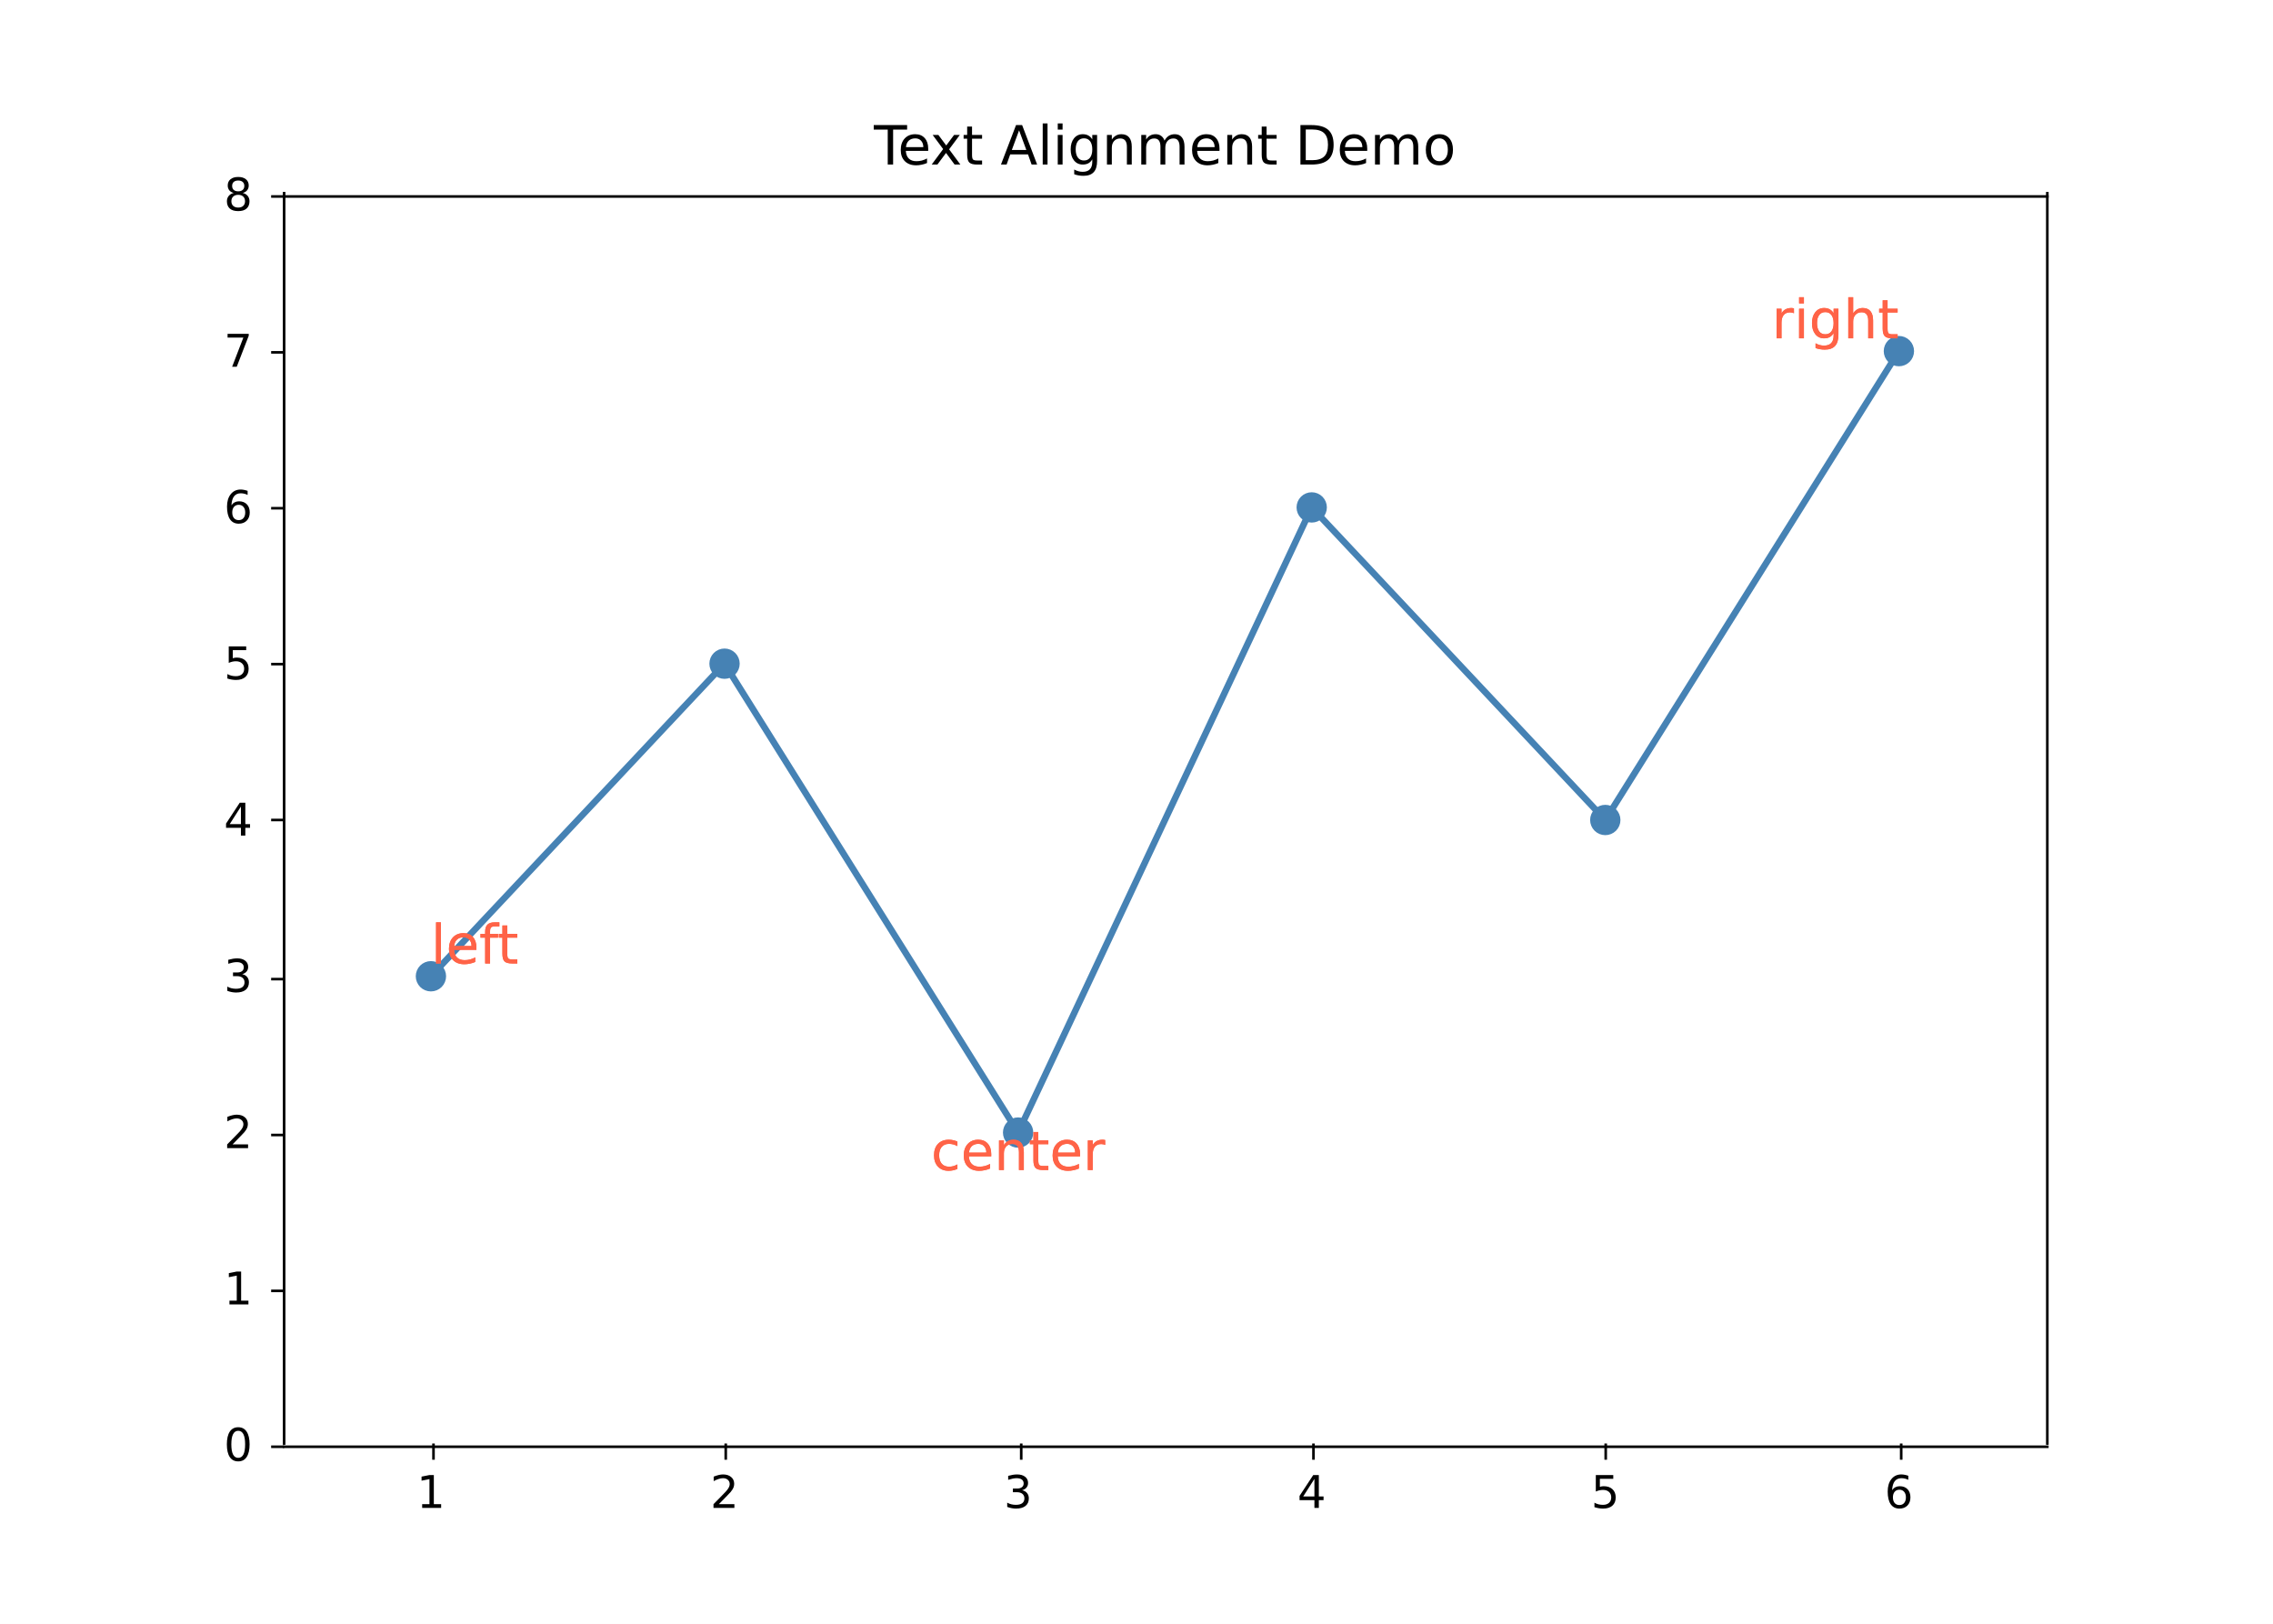
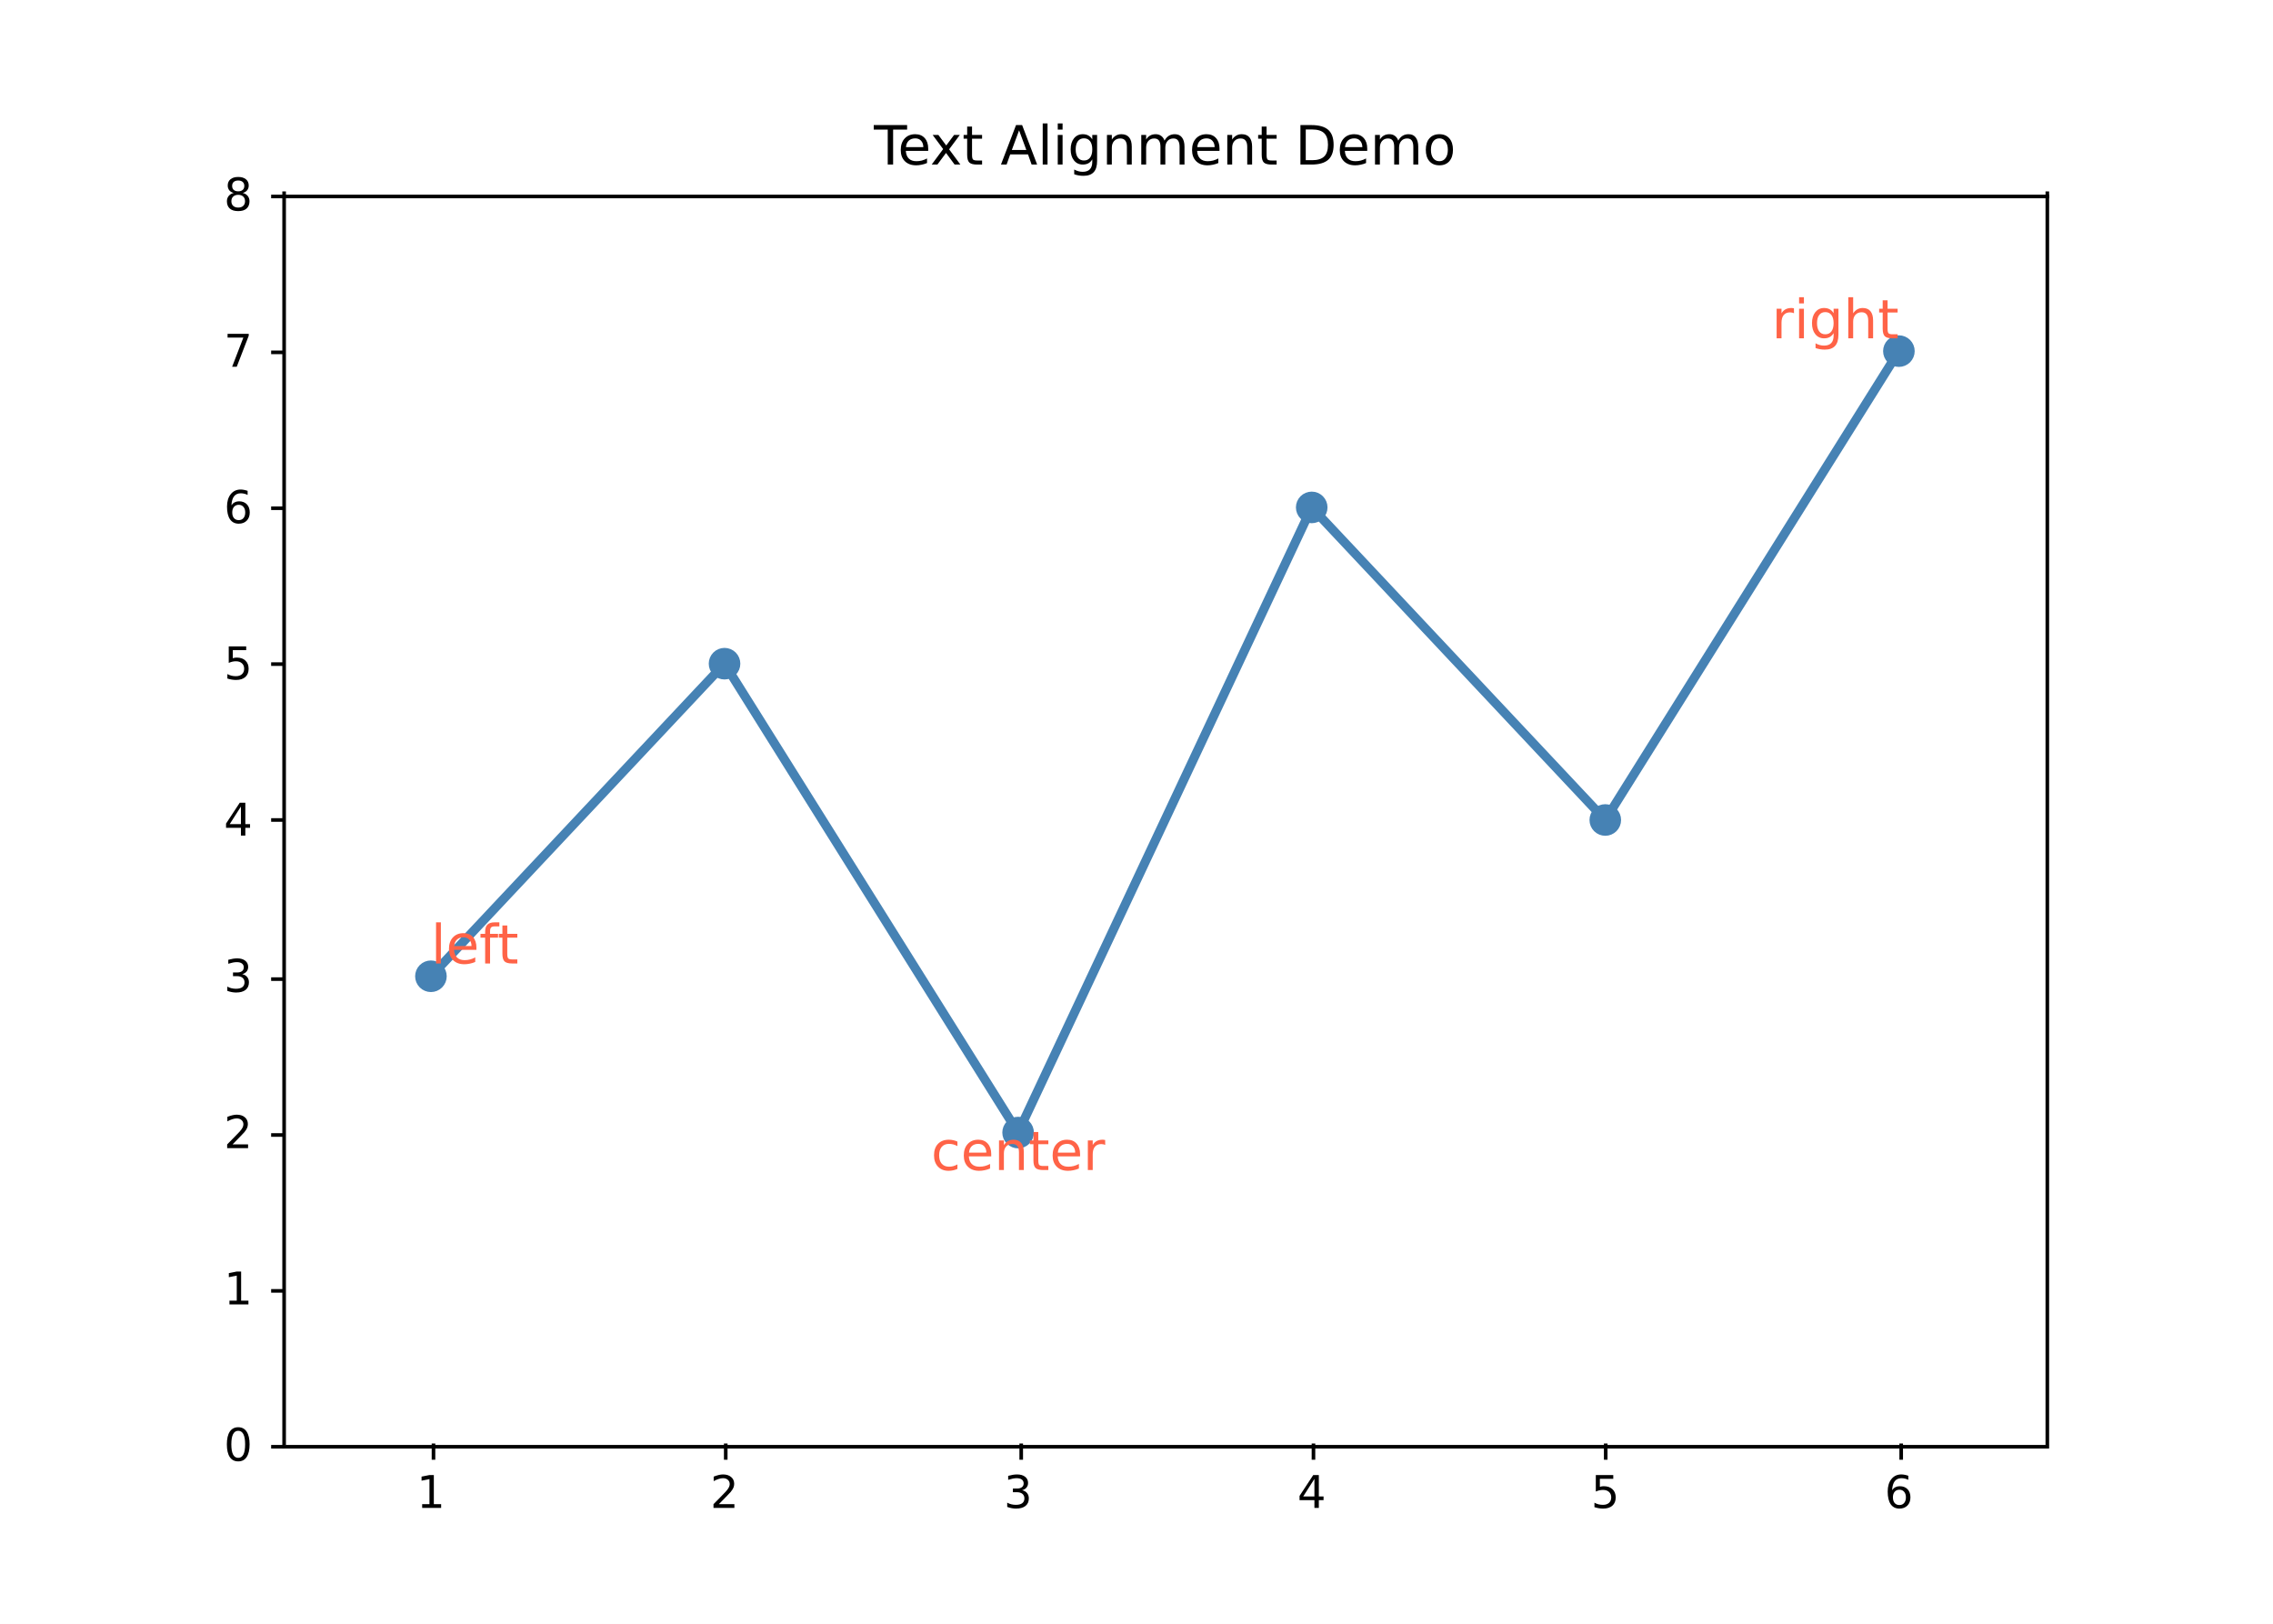
<svg xmlns="http://www.w3.org/2000/svg" xmlns:xlink="http://www.w3.org/1999/xlink" width="700" height="500" viewBox="0 0 700 500">
  <defs>
    <symbol id="marker-1" overflow="visible">
-       <path d="M 0.00 -4.17 C 1.11 -4.17 2.16 -3.73 2.95 -2.95 C 3.73 -2.16 4.17 -1.11 4.17 0.00 C 4.17 1.11 3.73 2.16 2.95 2.95 C 2.16 3.73 1.11 4.17 0.00 4.17 C -1.11 4.17 -2.16 3.73 -2.95 2.95 C -3.73 2.16 -4.17 1.11 -4.17 0.00 C -4.17 -1.11 -3.73 -2.16 -2.95 -2.95 C -2.16 -3.73 -1.11 -4.17 0.00 -4.17 Z " fill="#4682B4" fill-opacity="1.00" stroke="#4682B4" stroke-opacity="1.00" stroke-width="1.00" stroke-linecap="butt" stroke-linejoin="miter" />
+       <path d="M 0.00 -4.17 C 1.11 -4.17 2.16 -3.73 2.95 -2.95 C 3.73 -2.16 4.17 -1.11 4.17 0.00 C 4.17 1.11 3.73 2.16 2.95 2.95 C 2.16 3.73 1.11 4.17 0.00 4.17 C -1.11 4.17 -2.16 3.73 -2.95 2.95 C -3.73 2.16 -4.17 1.11 -4.17 0.00 C -4.17 -1.11 -3.73 -2.16 -2.95 -2.95 C -2.16 -3.73 -1.11 -4.17 0.00 -4.17 Z " fill="#4682B4" fill-opacity="1.00" stroke="#4682B4" stroke-opacity="1.00" stroke-width="1.39" stroke-linecap="butt" stroke-linejoin="miter" />
    </symbol>
  </defs>
  <g transform="translate(0,500) scale(1,-1)">
    <rect width="700" height="500" fill="white" />
    <path d="M 0.00 0.00 L 700.00 0.00 L 700.00 500.00 L 0.00 500.00 L 0.00 0.00 Z " fill="#FFFFFF" fill-opacity="1.00" stroke="#000000" stroke-opacity="1.00" stroke-width="0.00" stroke-linecap="butt" stroke-linejoin="miter" />
    <path d="M 87.50 55.00 L 630.00 55.00 L 630.00 440.00 L 87.50 440.00 L 87.50 55.00 Z " fill="#FFFFFF" fill-opacity="1.00" stroke="none" stroke-opacity="0.00" stroke-width="0.00" stroke-linecap="butt" stroke-linejoin="miter" />
-     <path d="M 132.71 199.38 L 223.13 295.63 L 313.54 151.25 L 403.96 343.75 L 494.37 247.50 L 584.79 391.88 " fill="none" fill-opacity="0.00" stroke="#4682B4" stroke-opacity="1.00" stroke-width="2.00" stroke-linecap="square" stroke-linejoin="round" />
+     <path d="M 132.71 199.38 L 223.13 295.63 L 313.54 151.25 L 403.96 343.75 L 494.37 247.50 L 584.79 391.88 " fill="none" fill-opacity="0.00" stroke="#4682B4" stroke-opacity="1.00" stroke-width="2.78" stroke-linecap="square" stroke-linejoin="round" />
    <use xlink:href="#marker-1" x="132.71" y="199.38" />
    <use xlink:href="#marker-1" x="223.13" y="295.63" />
    <use xlink:href="#marker-1" x="313.54" y="151.25" />
    <use xlink:href="#marker-1" x="403.96" y="343.75" />
    <use xlink:href="#marker-1" x="494.37" y="247.50" />
    <use xlink:href="#marker-1" x="584.79" y="391.88" />
-     <text font-family="DejaVu Sans" font-size="16.67" fill="#FF6347" fill-opacity="1.00" text-anchor="end" dominant-baseline="text-after-edge" transform="translate(584.79,391.88) scale(1,-1)">right</text>
-     <text font-family="DejaVu Sans" font-size="16.67" fill="#FF6347" fill-opacity="1.00" text-anchor="middle" dominant-baseline="text-before-edge" transform="translate(313.54,151.25) scale(1,-1)">center</text>
-     <text font-family="DejaVu Sans" font-size="16.67" fill="#FF6347" fill-opacity="1.00" text-anchor="start" dominant-baseline="text-after-edge" transform="translate(132.71,199.38) scale(1,-1)">left</text>
    <text font-family="DejaVu Sans" font-size="16.67" fill="#000000" fill-opacity="1.00" text-anchor="middle" transform="translate(358.75,449.33) scale(1,-1)">Text Alignment Demo</text>
    <text font-family="DejaVu Sans" font-size="16.67" fill="#FF6347" fill-opacity="1.00" text-anchor="end" dominant-baseline="text-after-edge" transform="translate(584.79,391.88) scale(1,-1)">right</text>
    <text font-family="DejaVu Sans" font-size="16.67" fill="#FF6347" fill-opacity="1.00" text-anchor="middle" dominant-baseline="text-before-edge" transform="translate(313.54,151.25) scale(1,-1)">center</text>
    <text font-family="DejaVu Sans" font-size="16.67" fill="#FF6347" fill-opacity="1.00" text-anchor="start" dominant-baseline="text-after-edge" transform="translate(132.71,199.38) scale(1,-1)">left</text>
-     <path d="M 133.50 55.50 L 133.50 50.50 " fill="none" fill-opacity="0.00" stroke="#000000" stroke-opacity="1.00" stroke-width="0.80" stroke-linecap="butt" stroke-linejoin="miter" />
+     <path d="M 133.50 55.50 L 133.50 50.50 " fill="none" fill-opacity="0.00" stroke="#000000" stroke-opacity="1.00" stroke-width="1.11" stroke-linecap="butt" stroke-linejoin="miter" />
    <text font-family="DejaVu Sans" font-size="13.89" fill="#000000" fill-opacity="1.00" text-anchor="middle" dominant-baseline="text-before-edge" transform="translate(132.71,45.28) scale(1,-1)">1</text>
-     <path d="M 223.50 55.50 L 223.50 50.50 " fill="none" fill-opacity="0.00" stroke="#000000" stroke-opacity="1.00" stroke-width="0.80" stroke-linecap="butt" stroke-linejoin="miter" />
+     <path d="M 223.50 55.50 L 223.50 50.50 " fill="none" fill-opacity="0.00" stroke="#000000" stroke-opacity="1.00" stroke-width="1.11" stroke-linecap="butt" stroke-linejoin="miter" />
    <text font-family="DejaVu Sans" font-size="13.89" fill="#000000" fill-opacity="1.00" text-anchor="middle" dominant-baseline="text-before-edge" transform="translate(223.13,45.28) scale(1,-1)">2</text>
-     <path d="M 314.50 55.50 L 314.50 50.50 " fill="none" fill-opacity="0.00" stroke="#000000" stroke-opacity="1.00" stroke-width="0.80" stroke-linecap="butt" stroke-linejoin="miter" />
+     <path d="M 314.50 55.50 L 314.50 50.50 " fill="none" fill-opacity="0.00" stroke="#000000" stroke-opacity="1.00" stroke-width="1.11" stroke-linecap="butt" stroke-linejoin="miter" />
    <text font-family="DejaVu Sans" font-size="13.89" fill="#000000" fill-opacity="1.00" text-anchor="middle" dominant-baseline="text-before-edge" transform="translate(313.54,45.28) scale(1,-1)">3</text>
-     <path d="M 404.50 55.50 L 404.50 50.50 " fill="none" fill-opacity="0.00" stroke="#000000" stroke-opacity="1.00" stroke-width="0.80" stroke-linecap="butt" stroke-linejoin="miter" />
+     <path d="M 404.50 55.50 L 404.50 50.50 " fill="none" fill-opacity="0.00" stroke="#000000" stroke-opacity="1.00" stroke-width="1.11" stroke-linecap="butt" stroke-linejoin="miter" />
    <text font-family="DejaVu Sans" font-size="13.89" fill="#000000" fill-opacity="1.00" text-anchor="middle" dominant-baseline="text-before-edge" transform="translate(403.96,45.28) scale(1,-1)">4</text>
-     <path d="M 494.50 55.50 L 494.50 50.50 " fill="none" fill-opacity="0.00" stroke="#000000" stroke-opacity="1.00" stroke-width="0.80" stroke-linecap="butt" stroke-linejoin="miter" />
+     <path d="M 494.50 55.50 L 494.50 50.50 " fill="none" fill-opacity="0.00" stroke="#000000" stroke-opacity="1.00" stroke-width="1.11" stroke-linecap="butt" stroke-linejoin="miter" />
    <text font-family="DejaVu Sans" font-size="13.89" fill="#000000" fill-opacity="1.00" text-anchor="middle" dominant-baseline="text-before-edge" transform="translate(494.37,45.28) scale(1,-1)">5</text>
-     <path d="M 585.50 55.50 L 585.50 50.50 " fill="none" fill-opacity="0.00" stroke="#000000" stroke-opacity="1.00" stroke-width="0.80" stroke-linecap="butt" stroke-linejoin="miter" />
+     <path d="M 585.50 55.50 L 585.50 50.50 " fill="none" fill-opacity="0.00" stroke="#000000" stroke-opacity="1.00" stroke-width="1.11" stroke-linecap="butt" stroke-linejoin="miter" />
    <text font-family="DejaVu Sans" font-size="13.89" fill="#000000" fill-opacity="1.00" text-anchor="middle" dominant-baseline="text-before-edge" transform="translate(584.79,45.28) scale(1,-1)">6</text>
-     <path d="M 87.50 54.50 L 83.50 54.50 " fill="none" fill-opacity="0.00" stroke="#000000" stroke-opacity="1.00" stroke-width="0.80" stroke-linecap="butt" stroke-linejoin="miter" />
+     <path d="M 87.50 54.50 L 83.50 54.50 " fill="none" fill-opacity="0.00" stroke="#000000" stroke-opacity="1.00" stroke-width="1.11" stroke-linecap="butt" stroke-linejoin="miter" />
    <text font-family="DejaVu Sans" font-size="13.89" fill="#000000" fill-opacity="1.00" text-anchor="end" dominant-baseline="central" transform="translate(77.78,55.00) scale(1,-1)">0</text>
-     <path d="M 87.50 102.50 L 83.50 102.50 " fill="none" fill-opacity="0.00" stroke="#000000" stroke-opacity="1.00" stroke-width="0.80" stroke-linecap="butt" stroke-linejoin="miter" />
+     <path d="M 87.50 102.50 L 83.50 102.50 " fill="none" fill-opacity="0.00" stroke="#000000" stroke-opacity="1.00" stroke-width="1.11" stroke-linecap="butt" stroke-linejoin="miter" />
    <text font-family="DejaVu Sans" font-size="13.89" fill="#000000" fill-opacity="1.00" text-anchor="end" dominant-baseline="central" transform="translate(77.78,103.13) scale(1,-1)">1</text>
-     <path d="M 87.50 150.50 L 83.50 150.50 " fill="none" fill-opacity="0.00" stroke="#000000" stroke-opacity="1.00" stroke-width="0.80" stroke-linecap="butt" stroke-linejoin="miter" />
+     <path d="M 87.50 150.50 L 83.50 150.50 " fill="none" fill-opacity="0.00" stroke="#000000" stroke-opacity="1.00" stroke-width="1.11" stroke-linecap="butt" stroke-linejoin="miter" />
    <text font-family="DejaVu Sans" font-size="13.89" fill="#000000" fill-opacity="1.00" text-anchor="end" dominant-baseline="central" transform="translate(77.78,151.25) scale(1,-1)">2</text>
-     <path d="M 87.50 198.50 L 83.50 198.50 " fill="none" fill-opacity="0.00" stroke="#000000" stroke-opacity="1.00" stroke-width="0.80" stroke-linecap="butt" stroke-linejoin="miter" />
+     <path d="M 87.50 198.50 L 83.50 198.50 " fill="none" fill-opacity="0.00" stroke="#000000" stroke-opacity="1.00" stroke-width="1.11" stroke-linecap="butt" stroke-linejoin="miter" />
    <text font-family="DejaVu Sans" font-size="13.89" fill="#000000" fill-opacity="1.00" text-anchor="end" dominant-baseline="central" transform="translate(77.78,199.38) scale(1,-1)">3</text>
-     <path d="M 87.50 247.50 L 83.50 247.50 " fill="none" fill-opacity="0.00" stroke="#000000" stroke-opacity="1.00" stroke-width="0.80" stroke-linecap="butt" stroke-linejoin="miter" />
+     <path d="M 87.50 247.50 L 83.50 247.50 " fill="none" fill-opacity="0.00" stroke="#000000" stroke-opacity="1.00" stroke-width="1.11" stroke-linecap="butt" stroke-linejoin="miter" />
    <text font-family="DejaVu Sans" font-size="13.89" fill="#000000" fill-opacity="1.00" text-anchor="end" dominant-baseline="central" transform="translate(77.78,247.50) scale(1,-1)">4</text>
-     <path d="M 87.50 295.50 L 83.50 295.50 " fill="none" fill-opacity="0.00" stroke="#000000" stroke-opacity="1.00" stroke-width="0.80" stroke-linecap="butt" stroke-linejoin="miter" />
+     <path d="M 87.50 295.50 L 83.50 295.50 " fill="none" fill-opacity="0.00" stroke="#000000" stroke-opacity="1.00" stroke-width="1.11" stroke-linecap="butt" stroke-linejoin="miter" />
    <text font-family="DejaVu Sans" font-size="13.89" fill="#000000" fill-opacity="1.00" text-anchor="end" dominant-baseline="central" transform="translate(77.78,295.63) scale(1,-1)">5</text>
-     <path d="M 87.50 343.50 L 83.50 343.50 " fill="none" fill-opacity="0.00" stroke="#000000" stroke-opacity="1.00" stroke-width="0.80" stroke-linecap="butt" stroke-linejoin="miter" />
+     <path d="M 87.50 343.50 L 83.50 343.50 " fill="none" fill-opacity="0.00" stroke="#000000" stroke-opacity="1.00" stroke-width="1.11" stroke-linecap="butt" stroke-linejoin="miter" />
    <text font-family="DejaVu Sans" font-size="13.89" fill="#000000" fill-opacity="1.00" text-anchor="end" dominant-baseline="central" transform="translate(77.78,343.75) scale(1,-1)">6</text>
-     <path d="M 87.50 391.50 L 83.50 391.50 " fill="none" fill-opacity="0.00" stroke="#000000" stroke-opacity="1.00" stroke-width="0.80" stroke-linecap="butt" stroke-linejoin="miter" />
+     <path d="M 87.50 391.50 L 83.50 391.50 " fill="none" fill-opacity="0.00" stroke="#000000" stroke-opacity="1.00" stroke-width="1.11" stroke-linecap="butt" stroke-linejoin="miter" />
    <text font-family="DejaVu Sans" font-size="13.89" fill="#000000" fill-opacity="1.00" text-anchor="end" dominant-baseline="central" transform="translate(77.78,391.88) scale(1,-1)">7</text>
-     <path d="M 87.50 439.50 L 83.50 439.50 " fill="none" fill-opacity="0.00" stroke="#000000" stroke-opacity="1.00" stroke-width="0.80" stroke-linecap="butt" stroke-linejoin="miter" />
+     <path d="M 87.50 439.50 L 83.50 439.50 " fill="none" fill-opacity="0.00" stroke="#000000" stroke-opacity="1.00" stroke-width="1.11" stroke-linecap="butt" stroke-linejoin="miter" />
    <text font-family="DejaVu Sans" font-size="13.89" fill="#000000" fill-opacity="1.00" text-anchor="end" dominant-baseline="central" transform="translate(77.78,440.00) scale(1,-1)">8</text>
-     <path d="M 87.50 55.50 L 87.50 440.50 " fill="none" fill-opacity="0.00" stroke="#000000" stroke-opacity="1.00" stroke-width="0.80" stroke-linecap="square" stroke-linejoin="miter" />
-     <path d="M 630.50 55.50 L 630.50 440.50 " fill="none" fill-opacity="0.00" stroke="#000000" stroke-opacity="1.00" stroke-width="0.80" stroke-linecap="square" stroke-linejoin="miter" />
-     <path d="M 87.50 54.50 L 630.50 54.50 " fill="none" fill-opacity="0.00" stroke="#000000" stroke-opacity="1.00" stroke-width="0.80" stroke-linecap="square" stroke-linejoin="miter" />
-     <path d="M 87.50 439.50 L 630.50 439.50 " fill="none" fill-opacity="0.00" stroke="#000000" stroke-opacity="1.00" stroke-width="0.80" stroke-linecap="square" stroke-linejoin="miter" />
+     <path d="M 87.50 55.50 L 87.50 440.50 " fill="none" fill-opacity="0.00" stroke="#000000" stroke-opacity="1.00" stroke-width="1.11" stroke-linecap="square" stroke-linejoin="miter" />
+     <path d="M 630.50 55.50 L 630.50 440.50 " fill="none" fill-opacity="0.00" stroke="#000000" stroke-opacity="1.00" stroke-width="1.11" stroke-linecap="square" stroke-linejoin="miter" />
+     <path d="M 87.50 54.50 L 630.50 54.50 " fill="none" fill-opacity="0.00" stroke="#000000" stroke-opacity="1.00" stroke-width="1.11" stroke-linecap="square" stroke-linejoin="miter" />
+     <path d="M 87.50 439.50 L 630.50 439.50 " fill="none" fill-opacity="0.00" stroke="#000000" stroke-opacity="1.00" stroke-width="1.11" stroke-linecap="square" stroke-linejoin="miter" />
  </g>
</svg>
